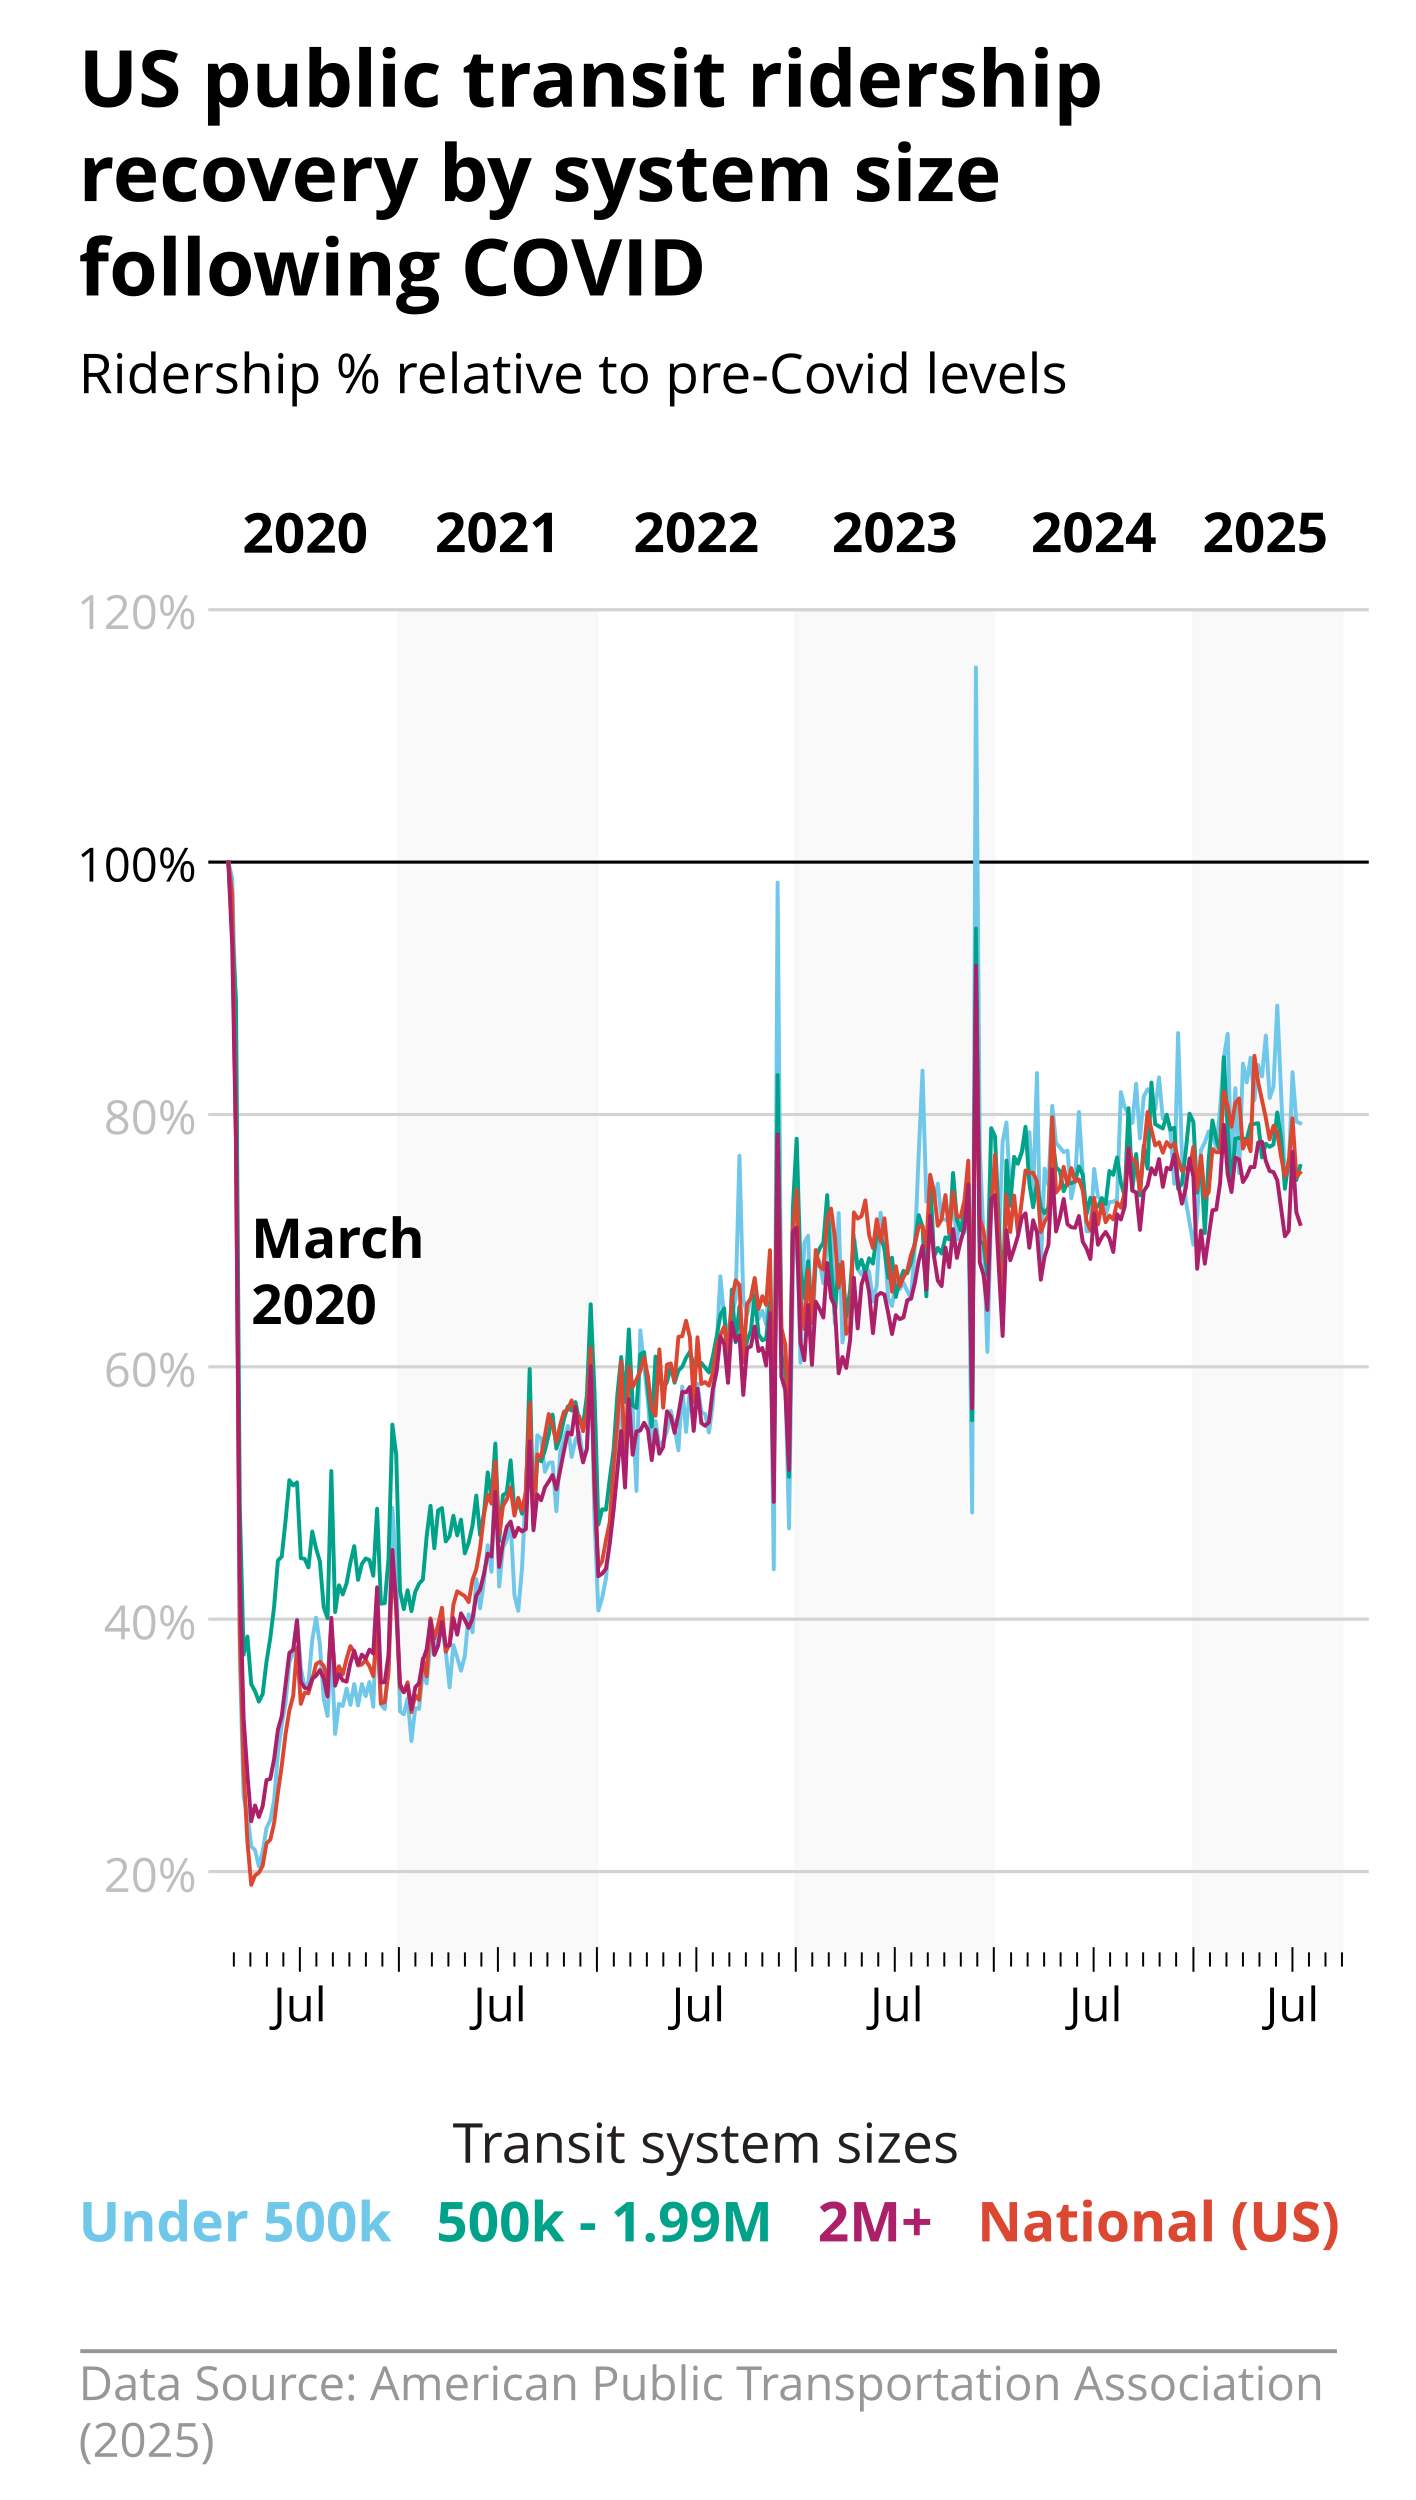
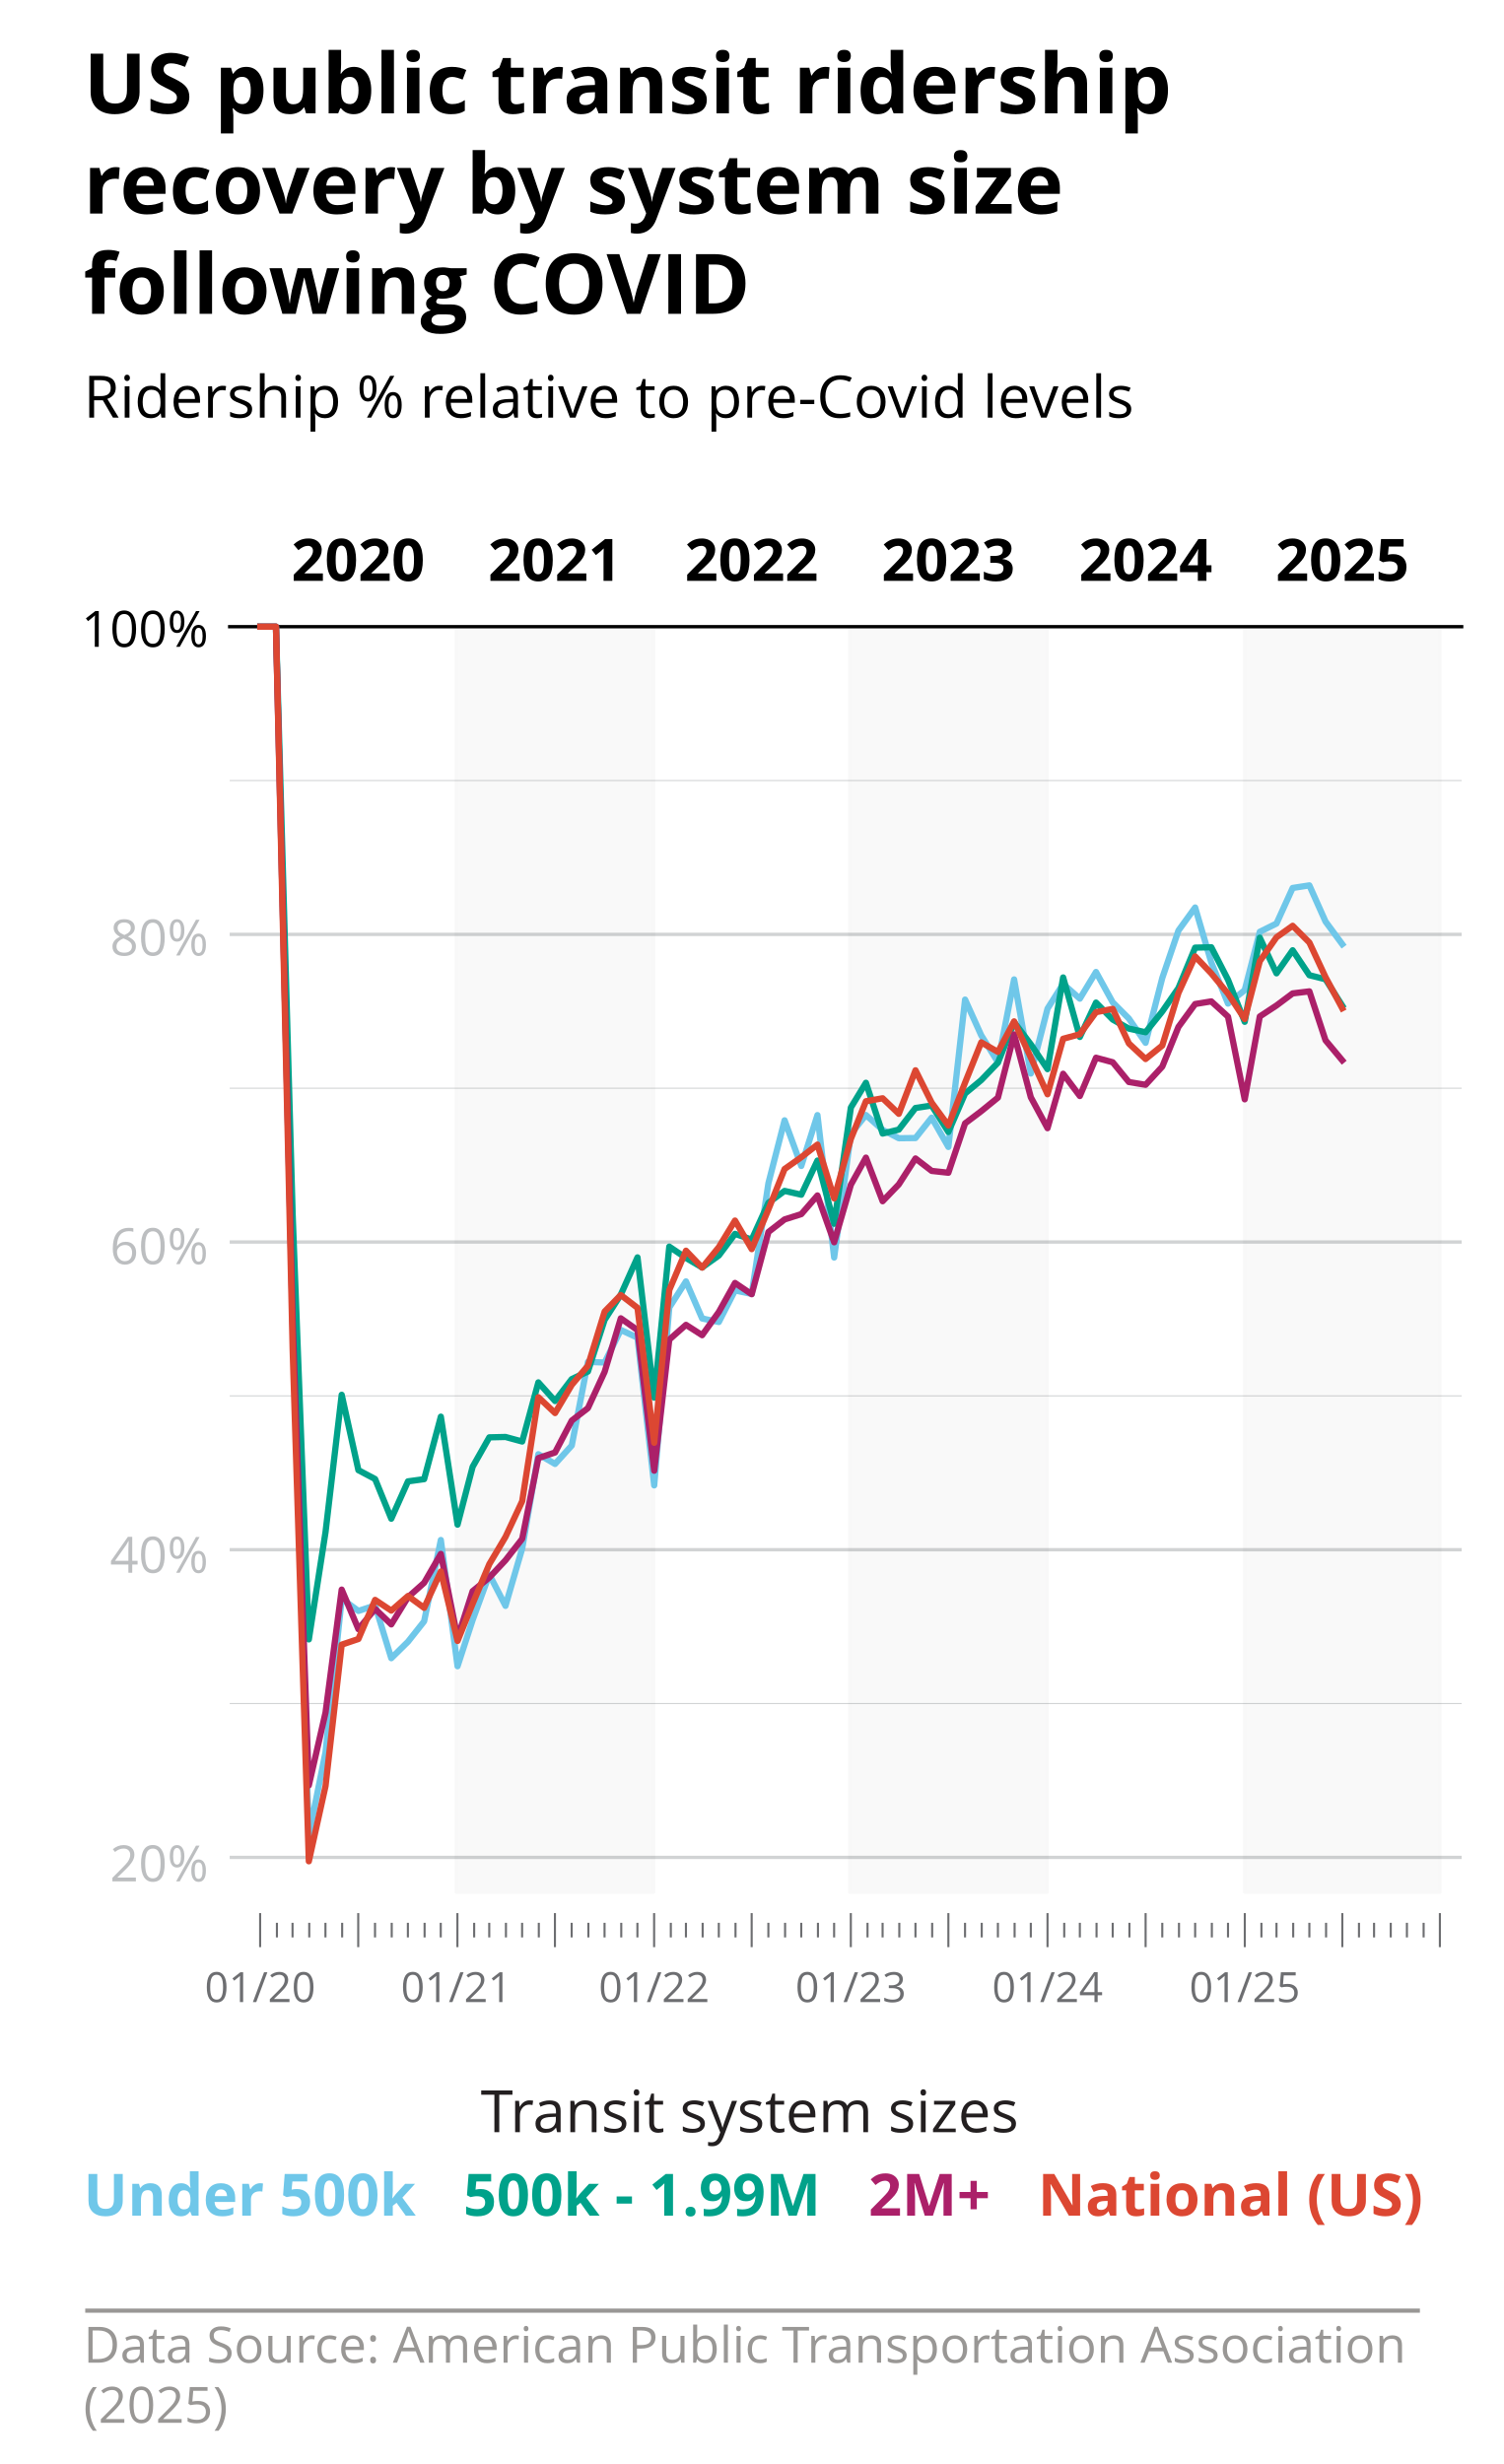
- <svg xmlns="http://www.w3.org/2000/svg" viewBox="0 0 360 635.77">
+ <svg xmlns="http://www.w3.org/2000/svg" viewBox="0 0 360 590">
  <defs>
    <style>
      .cls-1 {
        stroke: #999795;
      }

-       .cls-1, .cls-2, .cls-3, .cls-4, .cls-5, .cls-6, .cls-7 {
+       .cls-1, .cls-2, .cls-3, .cls-4, .cls-5, .cls-6, .cls-7, .cls-8, .cls-9 {
        fill: none;
      }

-       .cls-1, .cls-6 {
+       .cls-1, .cls-7 {
        stroke-miterlimit: 10;
-       }
- 
-       .cls-2 {
-         stroke: #ab2069;
-       }
- 
-       .cls-2, .cls-8, .cls-3, .cls-4, .cls-5, .cls-7, .cls-9 {
-         stroke-linejoin: round;
-       }
- 
-       .cls-2, .cls-3, .cls-5, .cls-7 {
-         stroke-linecap: square;
      }

      .cls-10 {
        fill: #00a28a;
      }

      .cls-10, .cls-11, .cls-12, .cls-13, .cls-14, .cls-15 {
        font-family: OpenSans-Bold, 'Open Sans';
        font-weight: 700;
      }

      .cls-10, .cls-11, .cls-13, .cls-14, .cls-16, .cls-17, .cls-15 {
        font-size: 14px;
      }

-       .cls-8 {
+       .cls-2 {
+         stroke: #00a28a;
+       }
+ 
+       .cls-2, .cls-18, .cls-3, .cls-4, .cls-6, .cls-8 {
+         stroke-linejoin: round;
+       }
+ 
+       .cls-2, .cls-3, .cls-4, .cls-8 {
+         stroke-width: 1.5px;
+       }
+ 
+       .cls-2, .cls-3, .cls-4, .cls-8, .cls-9 {
+         stroke-linecap: square;
+       }
+ 
+       .cls-18 {
        opacity: .03;
      }

-       .cls-8, .cls-4, .cls-9 {
+       .cls-18, .cls-6, .cls-9 {
        stroke-width: .8px;
      }

-       .cls-8, .cls-6, .cls-9 {
+       .cls-18, .cls-17 {
+         fill: #231f20;
+       }
+ 
+       .cls-18, .cls-9 {
        stroke: #000;
-       }
- 
-       .cls-8, .cls-17 {
-         fill: #231f20;
      }

      .cls-11 {
        fill: #ab2069;
      }

      .cls-12 {
        font-size: 20px;
      }

+       .cls-3 {
+         stroke: #ab2069;
+       }
+ 
      .cls-13 {
        fill: #6fc7e9;
      }

-       .cls-3 {
-         stroke: #6fc7e9;
-       }
- 
-       .cls-18 {
+       .cls-4 {
+         stroke: #dc4732;
+       }
+ 
+       .cls-19 {
+         fill: #6d6e71;
+         font-size: 10px;
+       }
+ 
+       .cls-19, .cls-20, .cls-21, .cls-16, .cls-17, .cls-22 {
+         font-family: OpenSans, 'Open Sans';
+       }
+ 
+       .cls-20 {
        fill: #999795;
      }

-       .cls-18, .cls-19, .cls-16, .cls-17, .cls-20 {
-         font-family: OpenSans, 'Open Sans';
-       }
- 
-       .cls-18, .cls-19, .cls-20 {
+       .cls-20, .cls-21, .cls-22 {
        font-size: 12px;
      }

-       .cls-4 {
+       .cls-5 {
+         stroke-width: .25px;
+       }
+ 
+       .cls-5, .cls-6 {
        stroke: #d1d3d4;
      }

-       .cls-19 {
+       .cls-21 {
        fill: #bcbec0;
      }

-       .cls-5 {
-         stroke: #00a28a;
-       }
- 
-       .cls-6 {
+       .cls-7 {
+         stroke: #6d6e71;
        stroke-width: .5px;
      }

      .cls-14 {
        fill: #dc4732;
      }

-       .cls-7 {
-         stroke: #dc4732;
+       .cls-8 {
+         stroke: #6fc7e9;
      }
    </style>
  </defs>
  <g id="Layer_1" data-name="Layer 1">
-     <g>
-       <text class="cls-18" transform="translate(20 610.38)">
-         <tspan x="0" y="0" xml:space="preserve">Data Source: American Public Transportation Association  </tspan>
-         <tspan x="0" y="14.4">(2025) </tspan>
-       </text>
-       <line class="cls-1" x1="20.41" y1="597.92" x2="340" y2="597.92" />
-     </g>
+     <g id="line2d_28" data-name="line2d 28">
+       <path id="m24202845b9" class="cls-7" d="M66.31,460.41v3.5" />
+     </g>
+     <g id="line2d_29" data-name="line2d 29">
+       <path id="m24202845b9-2" data-name="m24202845b9" class="cls-7" d="M70.05,460.41v3.5" />
+     </g>
+     <g id="line2d_30" data-name="line2d 30">
+       <path id="m24202845b9-3" data-name="m24202845b9" class="cls-7" d="M74.05,460.41v3.5" />
+     </g>
+     <g id="line2d_31" data-name="line2d 31">
+       <path id="m24202845b9-4" data-name="m24202845b9" class="cls-7" d="M77.93,460.41v3.5" />
+     </g>
+     <g id="line2d_32" data-name="line2d 32">
+       <path id="m24202845b9-5" data-name="m24202845b9" class="cls-7" d="M81.93,460.41v3.5" />
+     </g>
+     <g id="line2d_34" data-name="line2d 34">
+       <path id="m24202845b9-6" data-name="m24202845b9" class="cls-7" d="M89.8,460.41v3.5" />
+     </g>
+     <g id="line2d_35" data-name="line2d 35">
+       <path id="m24202845b9-7" data-name="m24202845b9" class="cls-7" d="M93.8,460.41v3.5" />
+     </g>
+     <g id="line2d_36" data-name="line2d 36">
+       <path id="m24202845b9-8" data-name="m24202845b9" class="cls-7" d="M97.67,460.41v3.5" />
+     </g>
+     <g id="line2d_37" data-name="line2d 37">
+       <path id="m24202845b9-9" data-name="m24202845b9" class="cls-7" d="M101.67,460.41v3.5" />
+     </g>
+     <g id="line2d_38" data-name="line2d 38">
+       <path id="m24202845b9-10" data-name="m24202845b9" class="cls-7" d="M105.54,460.41v3.5" />
+     </g>
+     <g id="line2d_40" data-name="line2d 40">
+       <path id="m24202845b9-11" data-name="m24202845b9" class="cls-7" d="M113.54,460.41v3.5" />
+     </g>
+     <g id="line2d_41" data-name="line2d 41">
+       <path id="m24202845b9-12" data-name="m24202845b9" class="cls-7" d="M117.15,460.41v3.5" />
+     </g>
+     <g id="line2d_42" data-name="line2d 42">
+       <path id="m24202845b9-13" data-name="m24202845b9" class="cls-7" d="M121.15,460.41v3.5" />
+     </g>
+     <g id="line2d_43" data-name="line2d 43">
+       <path id="m24202845b9-14" data-name="m24202845b9" class="cls-7" d="M125.02,460.41v3.5" />
+     </g>
+     <g id="line2d_44" data-name="line2d 44">
+       <path id="m24202845b9-15" data-name="m24202845b9" class="cls-7" d="M129.02,460.41v3.5" />
+     </g>
+     <g id="line2d_46" data-name="line2d 46">
+       <path id="m24202845b9-16" data-name="m24202845b9" class="cls-7" d="M136.89,460.41v3.5" />
+     </g>
+     <g id="line2d_47" data-name="line2d 47">
+       <path id="m24202845b9-17" data-name="m24202845b9" class="cls-7" d="M140.89,460.41v3.5" />
+     </g>
+     <g id="line2d_48" data-name="line2d 48">
+       <path id="m24202845b9-18" data-name="m24202845b9" class="cls-7" d="M144.76,460.41v3.5" />
+     </g>
+     <g id="line2d_49" data-name="line2d 49">
+       <path id="m24202845b9-19" data-name="m24202845b9" class="cls-7" d="M148.76,460.41v3.5" />
+     </g>
+     <g id="line2d_50" data-name="line2d 50">
+       <path id="m24202845b9-20" data-name="m24202845b9" class="cls-7" d="M152.63,460.41v3.5" />
+     </g>
+     <g id="line2d_52" data-name="line2d 52">
+       <path id="m24202845b9-21" data-name="m24202845b9" class="cls-7" d="M160.63,460.41v3.5" />
+     </g>
+     <g id="line2d_53" data-name="line2d 53">
+       <path id="m24202845b9-22" data-name="m24202845b9" class="cls-7" d="M164.25,460.41v3.5" />
+     </g>
+     <g id="line2d_54" data-name="line2d 54">
+       <path id="m24202845b9-23" data-name="m24202845b9" class="cls-7" d="M168.25,460.41v3.5" />
+     </g>
+     <g id="line2d_55" data-name="line2d 55">
+       <path id="m24202845b9-24" data-name="m24202845b9" class="cls-7" d="M172.12,460.41v3.5" />
+     </g>
+     <g id="line2d_56" data-name="line2d 56">
+       <path id="m24202845b9-25" data-name="m24202845b9" class="cls-7" d="M176.12,460.41v3.5" />
+     </g>
+     <g id="line2d_58" data-name="line2d 58">
+       <path id="m24202845b9-26" data-name="m24202845b9" class="cls-7" d="M183.99,460.41v3.5" />
+     </g>
+     <g id="line2d_59" data-name="line2d 59">
+       <path id="m24202845b9-27" data-name="m24202845b9" class="cls-7" d="M187.99,460.41v3.5" />
+     </g>
+     <g id="line2d_60" data-name="line2d 60">
+       <path id="m24202845b9-28" data-name="m24202845b9" class="cls-7" d="M191.86,460.41v3.5" />
+     </g>
+     <g id="line2d_61" data-name="line2d 61">
+       <path id="m24202845b9-29" data-name="m24202845b9" class="cls-7" d="M195.86,460.41v3.5" />
+     </g>
+     <g id="line2d_62" data-name="line2d 62">
+       <path id="m24202845b9-30" data-name="m24202845b9" class="cls-7" d="M199.73,460.41v3.5" />
+     </g>
+     <g id="line2d_64" data-name="line2d 64">
+       <path id="m24202845b9-31" data-name="m24202845b9" class="cls-7" d="M207.73,460.41v3.5" />
+     </g>
+     <g id="line2d_65" data-name="line2d 65">
+       <path id="m24202845b9-32" data-name="m24202845b9" class="cls-7" d="M211.34,460.41v3.5" />
+     </g>
+     <g id="line2d_66" data-name="line2d 66">
+       <path id="m24202845b9-33" data-name="m24202845b9" class="cls-7" d="M215.34,460.41v3.5" />
+     </g>
+     <g id="line2d_67" data-name="line2d 67">
+       <path id="m24202845b9-34" data-name="m24202845b9" class="cls-7" d="M219.21,460.41v3.5" />
+     </g>
+     <g id="line2d_68" data-name="line2d 68">
+       <path id="m24202845b9-35" data-name="m24202845b9" class="cls-7" d="M223.21,460.41v3.5" />
+     </g>
+     <g id="line2d_70" data-name="line2d 70">
+       <path id="m24202845b9-36" data-name="m24202845b9" class="cls-7" d="M231.08,460.41v3.5" />
+     </g>
+     <g id="line2d_71" data-name="line2d 71">
+       <path id="m24202845b9-37" data-name="m24202845b9" class="cls-7" d="M235.08,460.41v3.5" />
+     </g>
+     <g id="line2d_72" data-name="line2d 72">
+       <path id="m24202845b9-38" data-name="m24202845b9" class="cls-7" d="M238.95,460.41v3.5" />
+     </g>
+     <g id="line2d_73" data-name="line2d 73">
+       <path id="m24202845b9-39" data-name="m24202845b9" class="cls-7" d="M242.95,460.41v3.5" />
+     </g>
+     <g id="line2d_74" data-name="line2d 74">
+       <path id="m24202845b9-40" data-name="m24202845b9" class="cls-7" d="M246.83,460.41v3.5" />
+     </g>
+     <g id="line2d_76" data-name="line2d 76">
+       <path id="m24202845b9-41" data-name="m24202845b9" class="cls-7" d="M254.83,460.41v3.5" />
+     </g>
+     <g id="line2d_77" data-name="line2d 77">
+       <path id="m24202845b9-42" data-name="m24202845b9" class="cls-7" d="M258.57,460.41v3.5" />
+     </g>
+     <g id="line2d_78" data-name="line2d 78">
+       <path id="m24202845b9-43" data-name="m24202845b9" class="cls-7" d="M262.57,460.41v3.5" />
+     </g>
+     <g id="line2d_79" data-name="line2d 79">
+       <path id="m24202845b9-44" data-name="m24202845b9" class="cls-7" d="M266.44,460.41v3.5" />
+     </g>
+     <g id="line2d_80" data-name="line2d 80">
+       <path id="m24202845b9-45" data-name="m24202845b9" class="cls-7" d="M270.44,460.41v3.5" />
+     </g>
+     <g id="line2d_82" data-name="line2d 82">
+       <path id="m24202845b9-46" data-name="m24202845b9" class="cls-7" d="M278.31,460.41v3.5" />
+     </g>
+     <g id="line2d_83" data-name="line2d 83">
+       <path id="m24202845b9-47" data-name="m24202845b9" class="cls-7" d="M282.31,460.41v3.5" />
+     </g>
+     <g id="line2d_84" data-name="line2d 84">
+       <path id="m24202845b9-48" data-name="m24202845b9" class="cls-7" d="M286.18,460.41v3.5" />
+     </g>
+     <g id="line2d_85" data-name="line2d 85">
+       <path id="m24202845b9-49" data-name="m24202845b9" class="cls-7" d="M290.18,460.41v3.5" />
+     </g>
+     <g id="line2d_86" data-name="line2d 86">
+       <path id="m24202845b9-50" data-name="m24202845b9" class="cls-7" d="M294.05,460.41v3.5" />
+     </g>
+     <g id="line2d_88" data-name="line2d 88">
+       <path id="m24202845b9-51" data-name="m24202845b9" class="cls-7" d="M302.05,460.41v3.5" />
+     </g>
+     <g id="line2d_89" data-name="line2d 89">
+       <path id="m24202845b9-52" data-name="m24202845b9" class="cls-7" d="M305.66,460.41v3.5" />
+     </g>
+     <g id="line2d_90" data-name="line2d 90">
+       <path id="m24202845b9-53" data-name="m24202845b9" class="cls-7" d="M309.66,460.41v3.5" />
+     </g>
+     <g id="line2d_91" data-name="line2d 91">
+       <path id="m24202845b9-54" data-name="m24202845b9" class="cls-7" d="M313.53,460.41v3.5" />
+     </g>
+     <g id="line2d_92" data-name="line2d 92">
+       <path id="m24202845b9-55" data-name="m24202845b9" class="cls-7" d="M317.53,460.41v3.5" />
+     </g>
+     <g id="line2d_27" data-name="line2d 27">
+       <path id="m24202845b9-56" data-name="m24202845b9" class="cls-7" d="M62.29,458.09v8.15" />
+     </g>
+     <g id="line2d_33" data-name="line2d 33">
+       <path id="m24202845b9-57" data-name="m24202845b9" class="cls-7" d="M85.78,458.09v8.15" />
+     </g>
+     <g id="line2d_39" data-name="line2d 39">
+       <path id="m24202845b9-58" data-name="m24202845b9" class="cls-7" d="M109.53,458.09v8.15" />
+     </g>
+     <g id="line2d_45" data-name="line2d 45">
+       <path id="m24202845b9-59" data-name="m24202845b9" class="cls-7" d="M132.88,458.09v8.15" />
+     </g>
+     <g id="line2d_51" data-name="line2d 51">
+       <path id="m24202845b9-60" data-name="m24202845b9" class="cls-7" d="M156.63,458.09v8.15" />
+     </g>
+     <g id="line2d_57" data-name="line2d 57">
+       <path id="m24202845b9-61" data-name="m24202845b9" class="cls-7" d="M179.99,458.09v8.15" />
+     </g>
+     <g id="line2d_63" data-name="line2d 63">
+       <path id="m24202845b9-62" data-name="m24202845b9" class="cls-7" d="M203.73,458.09v8.15" />
+     </g>
+     <g id="line2d_69" data-name="line2d 69">
+       <path id="m24202845b9-63" data-name="m24202845b9" class="cls-7" d="M227.09,458.09v8.15" />
+     </g>
+     <g id="line2d_75" data-name="line2d 75">
+       <path id="m24202845b9-64" data-name="m24202845b9" class="cls-7" d="M250.83,458.09v8.15" />
+     </g>
+     <g id="line2d_81" data-name="line2d 81">
+       <path id="m24202845b9-65" data-name="m24202845b9" class="cls-7" d="M274.32,458.09v8.15" />
+     </g>
+     <g id="line2d_87" data-name="line2d 87">
+       <path id="m24202845b9-66" data-name="m24202845b9" class="cls-7" d="M298.07,458.09v8.15" />
+     </g>
+     <g id="line2d_93" data-name="line2d 93">
+       <path id="m24202845b9-67" data-name="m24202845b9" class="cls-7" d="M321.42,458.09v8.15" />
+     </g>
+     <g id="line2d_88-2" data-name="line2d 88">
+       <path id="m24202845b9-68" data-name="m24202845b9" class="cls-7" d="M325.41,460.41v3.5" />
+     </g>
+     <g id="line2d_89-2" data-name="line2d 89">
+       <path id="m24202845b9-69" data-name="m24202845b9" class="cls-7" d="M329.02,460.41v3.5" />
+     </g>
+     <g id="line2d_90-2" data-name="line2d 90">
+       <path id="m24202845b9-70" data-name="m24202845b9" class="cls-7" d="M333.02,460.41v3.5" />
+     </g>
+     <g id="line2d_91-2" data-name="line2d 91">
+       <path id="m24202845b9-71" data-name="m24202845b9" class="cls-7" d="M336.89,460.41v3.5" />
+     </g>
+     <g id="line2d_92-2" data-name="line2d 92">
+       <path id="m24202845b9-72" data-name="m24202845b9" class="cls-7" d="M340.89,460.41v3.5" />
+     </g>
+     <g id="line2d_93-2" data-name="line2d 93">
+       <path id="m24202845b9-73" data-name="m24202845b9" class="cls-7" d="M344.78,458.09v8.15" />
+     </g>
+     <path class="cls-6" d="M55,444.75h295" />
+     <path class="cls-6" d="M55,371.08h295" />
+     <path class="cls-6" d="M55,297.4h295" />
+     <path class="cls-6" d="M55,223.73h295" />
+     <path class="cls-5" d="M55,186.9h295" />
+     <path class="cls-5" d="M55,260.57h295" />
+     <path class="cls-5" d="M55,334.24h295" />
+     <path class="cls-5" d="M55,407.91h295" />
+     <path class="cls-9" d="M55,150.06h295" />
+     <rect class="cls-18" x="109.27" y="150.01" width="47.23" height="303.07" />
+     <rect class="cls-18" x="203.47" y="150.01" width="47.23" height="303.07" />
+     <rect class="cls-18" x="298.07" y="150.01" width="46.71" height="303.07" />
+     <g id="line2d_108" data-name="line2d 108">
+       <path class="cls-8" d="M62.34,150.06h3.74l4,167,3.87,122.44,4-19.95,3.87-36.75,4,2.93,4-1.31,3.87,12.63,4-3.94,3.87-4.89,4-19.47,4,30.22,3.61-11.05,4-10.91,3.87,7.51,4-13.74,3.87-22.57,4,2.33,4-4.42,3.87-20.01,4,.14,3.87-7.8,4,1.85,4,35.37,3.61-42.58,4-6.26,3.87,8.88,4,.84,3.87-7.56,4,.84,4-26.52,3.87-15.05,4,10.93,3.87-12.18,4,34.1,4-29.6,3.61-4.52,4,3.56,3.87,2,4-.05,3.87-4.88,4,7.01,4-35.28,3.87,8.56,4,6.44,3.87-19.83,4,22.53,4-15.53,3.74-5.92,4,3.53,3.87-6.39,4,7.27,3.87,3.88,4,5.81,4-15.53,3.87-11.35,4-5.52,3.87,13.18,4,9.83,4-3.22,3.61-13.97,4-1.98,3.87-8.52,4-.62,3.87,8.66,4,5.42" />
+     </g>
+     <g id="line2d_110" data-name="line2d 110">
+       <path class="cls-2" d="M62.34,150.06h3.74l4,140.92,3.87,101.57,4-25.71,3.87-32.86,4,18.05,4,2.12,3.87,9.5,4-8.94,3.87-.53,4-14.96,4,25.85,3.61-13.84,4-7.06,3.87-.09,4,1.09,3.87-14.16,4,4.46,4-5.26,3.87-1.8,4-12.37,3.87-6.04,4-8.92,4,33.58,3.61-36.16,4,2.72,3.87,2.27,4-2.86,3.87-5.18,4,1.37,4-8.81,3.87-2.85,4,.91,3.87-8.18,4,15.14,4-27.82,3.61-5.94,4,12.16,3.87-.95,4-5.18,3.87-.58,4,6.33,4-9.21,3.87-3.21,4-4.18,3.87-9.7,4,5.32,4,5.93,3.74-21.95,4,14.25,3.87-8.23,4,4.06,3.87,2.17,4,.87,4-4.98,3.87-5.6,4-9.68,3.87-.09,4,7.77,4,10.08,3.61-20.14,4,8.53,3.87-5.52,4,5.97,3.87.97,4,6.32" />
+     </g>
+     <g id="line2d_111" data-name="line2d 111">
+       <path class="cls-3" d="M62.34,150.06h3.74l4,166.22,3.87,111.22,4-17.44,3.87-29.43,4,9.47,4-4.86,3.87,3.72,4-6.51,3.87-3.45,4-6.92,4,20.16,3.61-11.24,4-3.27,3.87-4.13,4-5.13,3.87-19.33,4-1.35,4-7.64,3.87-2.98,4-8.68,3.87-12.82,4,2.82,4,33.67,3.61-31.39,4-3.54,3.87,2.48,4-5.57,3.87-6.94,4,2.7,4-14.9,3.87-3.01,4-1.27,3.87-4.47,4,11.21,4-13.77,3.61-6.5,4,10.44,3.87-4.03,4-6.21,3.87,2.98,4,.44,4-11.82,3.87-2.92,4-3.25,3.87-15.14,4,15.06,4,7.4,3.74-13.03,4,5.33,3.87-9.17,4,1.08,3.87,4.74,4,.66,4-4.35,3.87-9.51,4-5.48,3.87-.63,4,3.65,4,19.8,3.61-19.84,4-2.63,3.87-2.89,4-.49,3.87,11.72,4,4.79" />
+     </g>
+     <path class="cls-4" d="M62.34,150.06h3.74l4,173.2,3.87,122.42,4-18.01,3.87-33.86,4-1.35,4-9.37,3.87,2.57,4-3.5,3.87,2.84,4-8.71,4,16.63,3.61-8.9,4-9.5,3.87-6.51,4-8.56,3.87-24.89,4,3.79,4-6.75,3.87-4.58,4-12.97,3.87-3.96,4,3.07,4,32.31,3.61-36.56,4-9.43,3.87,4.05,4-4.91,3.87-6.36,4,6.84,4-9.51,3.87-9.67,4-2.83,3.87-3.02,4,12.88,4-14.24,3.61-9.02,4-.71,3.87,3.72,4-10.42,3.87,7.75,4,5.47,4-10.27,3.87-9.64,4,2.29,3.87-7.31,4,8.65,4,8.8,3.74-13.29,4-1.08,3.87-5.28,4-.8,3.87,8.28,4,3.73,4-3.23,3.87-12.58,4-8.76,3.87,4.07,4,4.86,4,6.07,3.61-13.86,4-5.72,3.87-2.75,4,4,3.87,8.3,4,7.45" />
  </g>
  <g id="Layer_3" data-name="Layer 3">
-     <path id="m4a878c66e0" class="cls-8" d="M252.73,498.3V155.21h-50.36v343.09" />
-     <path id="m4a878c66e0-2" data-name="m4a878c66e0" class="cls-8" d="M341.27,498.3V155.21h-37.77v343.09" />
-     <path id="m4a878c66e0-3" data-name="m4a878c66e0" class="cls-8" d="M151.8,498.3V155.21h-50.36v343.09" />
-     <text class="cls-15" transform="translate(61.63 140.54)">
+     <text class="cls-15" transform="translate(69.77 139.08)">
      <tspan x="0" y="0">2020</tspan>
    </text>
-     <text class="cls-19" transform="translate(19.54 159.95)">
-       <tspan x="0" y="0">120%</tspan>
-     </text>
-     <text class="cls-20" transform="translate(19.54 224.19)">
+     <text class="cls-15" transform="translate(116.87 139.08)">
+       <tspan x="0" y="0">2021</tspan>
+     </text>
+     <text class="cls-15" transform="translate(163.98 139.08)">
+       <tspan x="0" y="0">2022</tspan>
+     </text>
+     <text class="cls-15" transform="translate(211.08 139.08)">
+       <tspan x="0" y="0">2023</tspan>
+     </text>
+     <text class="cls-15" transform="translate(258.35 139.08)">
+       <tspan x="0" y="0">2024</tspan>
+     </text>
+     <text class="cls-15" transform="translate(305.45 139.08)">
+       <tspan x="0" y="0">2025</tspan>
+     </text>
+     <text class="cls-22" transform="translate(19.46 154.88)">
      <tspan x="0" y="0">100%</tspan>
    </text>
-     <text class="cls-16" transform="translate(20 100)">
-       <tspan x="0" y="0">Ridership % relative to pre-Covid levels</tspan>
-     </text>
-     <text class="cls-19" transform="translate(26.4 288.42)">
+     <text class="cls-21" transform="translate(26.32 228.79)">
      <tspan x="0" y="0">80%</tspan>
    </text>
-     <text class="cls-19" transform="translate(26.4 352.65)">
+     <text class="cls-21" transform="translate(26.32 302.69)">
      <tspan x="0" y="0">60%</tspan>
    </text>
-     <text class="cls-15" transform="translate(63.86 319.91)">
-       <tspan x="0" y="0">March</tspan>
-       <tspan x="0" y="16.8">2020</tspan>
-     </text>
-     <text class="cls-13" transform="translate(20 570)">
-       <tspan x="0" y="0">Under 500k</tspan>
-     </text>
-     <text class="cls-17" transform="translate(115.1 550)">
-       <tspan x="0" y="0">Transit system sizes</tspan>
-     </text>
-     <text class="cls-10" transform="translate(110.94 570)">
-       <tspan x="0" y="0">500k - 1.99M</tspan>
-     </text>
-     <text class="cls-14" transform="translate(248.51 570)">
-       <tspan x="0" y="0">National (US)</tspan>
-     </text>
-     <text class="cls-11" transform="translate(207.96 570)">
-       <tspan x="0" y="0">2M+</tspan>
-     </text>
-     <text class="cls-20" transform="translate(170.8 514.02)">
-       <tspan x="0" y="0">Jul</tspan>
-     </text>
-     <text class="cls-20" transform="translate(120.34 514.02)">
-       <tspan x="0" y="0">Jul</tspan>
-     </text>
-     <text class="cls-20" transform="translate(69.46 514.02)">
-       <tspan x="0" y="0">Jul</tspan>
-     </text>
-     <text class="cls-20" transform="translate(221.27 514.02)">
-       <tspan x="0" y="0">Jul</tspan>
-     </text>
-     <text class="cls-20" transform="translate(271.83 514.02)">
-       <tspan x="0" y="0">Jul</tspan>
-     </text>
-     <text class="cls-20" transform="translate(321.88 514.02)">
-       <tspan x="0" y="0">Jul</tspan>
-     </text>
-     <text class="cls-15" transform="translate(110.61 140.39)">
-       <tspan x="0" y="0">2021</tspan>
-     </text>
-     <text class="cls-15" transform="translate(161.08 140.39)">
-       <tspan x="0" y="0">2022</tspan>
-     </text>
-     <text class="cls-15" transform="translate(211.54 140.39)">
-       <tspan x="0" y="0">2023</tspan>
-     </text>
-     <g>
-       <path id="m4dd37deff0" class="cls-9" d="M52.97,219.24h295.12" />
-       <path id="m4dd37deff0-2" data-name="m4dd37deff0" class="cls-4" d="M348.09,475.95H52.97" />
-       <path id="m4dd37deff0-3" data-name="m4dd37deff0" class="cls-4" d="M348.09,411.77H52.97" />
-       <path id="m4dd37deff0-4" data-name="m4dd37deff0" class="cls-4" d="M348.09,347.59H52.97" />
-       <path id="m4dd37deff0-5" data-name="m4dd37deff0" class="cls-4" d="M348.09,283.42H52.97" />
-       <path id="m4dd37deff0-6" data-name="m4dd37deff0" class="cls-4" d="M348.09,155.06H52.97" />
-     </g>
-     <g id="figure_1" data-name="figure 1">
-       <g id="axes_1" data-name="axes 1">
-         <g id="line2d_105" data-name="line2d 105">
-           <path class="cls-3" d="M58.07,219.24l.97,3.93.97,37.35.97,161.02.97,35.36.97,4.55.97,8.11.97.94.97,4.11.97-3.79.97-5.99.97-1.94.97-5.16.97-11.92.97-7.11.97-5.61.97-10.26.97-2.71.97-8.26.97,12.31.97,4.97.97-1.31.97-10.85.97-5.58.97,6.74.97,13.81.97,4.43.97-17.36.97,21.92.97-7.63.97.53.97-4.43.97,4.14.97-5.29.97,5.45.97-5.44.97,3.09.97-3.61.97,6.29.97-27.19.97,26.62.97,1.16.97-11.85.97-39.33.97,14.59.97,37.16.97.77.97-4.03.97,10.81.97-8.36.97.2.97-9.64.97,3.18.97-10.12.97,2.78.97-7.84.97,1,.97,5.99.97,9.17.97-10.75.97,3.13.97,3.37.97-3.72.97-10.59.97,4.55.97-13.51.97,7.42.97-6.8.97-9.23.97,6.74.97-27.35.97,31.1.97-9.91.97-2.03.97-4.68.97,18.76.97,4.02.97-10.82,1.94-40.89.97,27.32.97-20.22.97.75.97,8.52.97-2.28.97-.12.97,12.41.97-15.04.97-3.17.97-3.46.97,7.88.97-4.31.97-1.88.97,6.54.97-1.95.97-25.23.97,42.96.97,22.91.97-3.15.97-4.99.97-10.71.97-7.08.97-15.61.97-14.12.97,17.62.97-19.95.97,6.77.97,20.81.97-40.83,1.94,18.03.97,12.52.97-7.51.97,6.23.97-.86.97-2.77.97-5.13.97,4.2.97,5.83.97-16.24.97,11.54.97-11.13.97,7.94.97-9.07.97,7.25.97.44.97,4.71.97-7.13.97-14.48.97-18.11.97,10.92.97,3.02,1.94-8.18.97-36.41.97,36.32.97,4.08.97-4.21.97-4.78.97,10.06.97-2.02.97,3.37.97-12.68.97,75.03.97-174.64.97,116.37.97,9,.97,38.87.97-64.86.97-17.48.97,40.22.97-30.56.97-1.73.97,27.55.97-21.06.97-.06.97,5.61.97-9.83.97-6.33.97,26.44.97-28.09.97,32.9.97-6.13.97-2,.97-19.18.97,8.66.97,1.37.97-2.09.97,1.43.97,7.51.97-4.02.97-18.56.97,7.37.97,14.41.97,1.92.97-6.14.97,1.85.97-1.61.97,2.13.97,1.93.97-13.5.97-23.48.97-20.99.97,33.3.97-4.5.97,4.56.97-4.65.97,9.02.97.15.97.3.97-5.42.97,10.15.97-5.76.97,4.01.97-10.07.97,81.25.97-214.9.97,122.42.97,22.84.97,28.81.97-36.55.97-3.39.97,12.8.97-26.36.97-4.85.97,17.7.97-6.91.97-.79,2.91-7.53.97,15.69.97-30.72.97,49.56.97-25.27.97,4.11.97-20.05.97,9.37,1.94,2.38.97-.4.97,12.17.97-4.79.97-17.2.97,15.71.97,14.65h.97s.97-15.85.97-15.85l.97,7.12.97.72.97,3.74.97-3.17.97-.07.97-.61.97-27.26.97,3.84.97,1.9.97,2.08.97-9.95.97,13.9.97-10.68.97-1.84.97,1.08.97,4.06.97-8.15.97,10.52.97-1.04.97,4.57.97,13.04.97-38.36.97,31.11.97,11.47,1.94,11.21.97-7.18.97-16.86.97-1.9.97-2.82.97.94.97,3.08.97-9.68.97-13.19.97-5.97.97,34.27.97-20.46.97,21.56.97-27.8.97,4.77.97-6.27.97,10.76.97-8.94.97,2.93.97-10.39.97,15.87.97-2.87.97-20.62,1.94,44.13.97-2.2.97-24.98.97,12.54.97.42h0" />
-         </g>
-       </g>
-     </g>
-     <g id="line2d_107" data-name="line2d 107">
-       <path class="cls-5" d="M58.07,219.24l.97,16.64.97,18.47.97,128.41.97,38.06.97-4.64.97,12.13.97,1.77.97,2.66.97-1.95.97-8.18.97-6.07.97-7.94.97-11.75.97-1,.97-9.13.97-10.3.97,1.33.97-.78.97,19.28.97.17.97,2.19.97-9.14.97,4.34.97,3.26.97,11.61.97,2.84.97-37.42.97,35.86.97-6.81.97,2.33.97-2.83.97-5.27.97-4.18.97,8.57.97-4.02.97-1.41.97.41.97,3.97.97-17.04.97,24.16.97-.15.97-11.45.97-33.94.97,7.59.97,34.73.97,4.59.97-4.79.97,5.31.97-4.92.97-2.07.97-1.05.97-11.06.97-7.69.97,10.78.97-9.6.97-.59.97,8.47.97-1.37.97-5.15.97,4.97.97-3.98.97,8.57.97-2.76.97-4.22.97-7.72.97,10.01.97-5.48.97-10.43.97,6.67.97-14,.97,24.79.97-11.67.97-.68.97-8.18.97,12.82.97-2.27.97,3.04.97-3.25.97-33.55.97,39.09.97-16.46.97.83.97-2.8.97-4.03.97-5.04.97,8.63.97-2.89.97-4.66.97-3.17.97,1.07.97-2.16.97,4.83.97,1.06.97-7.56.97-23.21.97,22.51.97,33.51.97-3.87.97.09.97-7.85.97-7.32.97-14.19.97-9.46.97,11.41.97-18.43.97,19.32.97.66.97-13.65.97-.54,1.94,18.94.97-17.83.97,5.59.97,2.54.97-1.67.97-4.02.97,4.21.97-3.12.97-.94.97-2.27.97-1.55.97,3.28.97.14.97-.57,1.94,2.41.97-4.03.97-4.91.97-5.72.97-1.63.97,17.84.97-22.59.97,13.36.97-9.14.97,14.1.97-5.29.97-2.7.97-9.07.97,10.09.97,1.51.97-.38.97-9.44.97,46.63.97-104.27.97,71.19.97,3.42.97,27.56.97-68.38.97-17.59.97,33.13.97,7.38.97-9.35.97,14.12.97-14.65.97-2.69.97-1.49.97-12.09.97,17.96.97,12.17.97-12.42.97.79.97,12.37.97-6.72.97-12.99.97,7.43.97-2.13.97,3.18.97-3.59.97,1.34.97-7.58.97.47.97,3.43.97,7.28.97-5.06.97,9.96.97-4.19.97-2.45.97.58.97-2.78.97-5.1.97-6.86.97,3.03.97,17.61.97-29.93.97,19.87.97-2.27.97,1.45.97-4.12.97.48.97-16.85.97,11.84.97,2.75.97-4.27.97-7.41.97,59.96.97-125.04.97,79.55.97.55.97,8,.97-37.32.97,2.11,1.94,43.92.97-37.79.97,11.48.97-12.43.97,1.75.97-2.85.97-6.55.97,14.41.97,6.06.97-6.31.97,6.36.97,1.49.97-1.47.97-18,.97,7.7.97,1.02.97,5.12.97-2.25.97.23.97-.52.97-3.77.97,2.16.97,10.01.97-4.17.97,2.14.97.08.97-2.18.97,1.53.97-8.38.97.96.97-4.43.97,6.42.97,3.51.97-22.44.97,20.8.97-9.15.97,10.52.97-12.67.97,5.87.97-21.89.97,10.6,1.94,1.07.97-3.46.97,3.76.97-.48.97,15.51.97-1.37.97-8.13.97-9.61.97,2.11.97,18,.97-8.42.97,18.71.97-18.63.97-10.03.97,4.74.97,3.42.97-24.23.97,18.49.97,14.68.97-12.47.97-.18,1.94.32.97-3.77,1.94-.29.97,8.7.97-3.5.97.8.97-.59.97-8.15.97,6.5.97,12.89.97-7.43.97-.27.97,5.5.97-3.56h0" />
-     </g>
-     <g id="line2d_106" data-name="line2d 106">
-       <path class="cls-7" d="M58.07,219.24l.97,8.05.97,62.32.97,125.64.97,34.79.97,18.3.97,10.98.97-2.39.97-.69.97-1.77.97-5.69.97-.93.97-4.2.97-7.77.97-6.82.97-8.07.97-6.04.97-3.64.97-12.37.97,14.37.97-2.87.97.15.97-3.47.97-3.93.97-.58.97,1.02.97,4.26.97-14.25.97,12.65.97-2.56.97,2.14.97-4.03.97-3.21.97,1.48.97,3.43.97-.26.97-1.11.97,1.58.97,2.5.97-12.25.97,19.16.97-.29.97-7.67.97-27.33.97,11.28.97,19.97.97,1.23.97-2.51.97,7.56.97-4.32.97,1.22.97-10.5.97,4.52.97-14.75.97,5.1.97-3.36.97-4.45.97,11.19.97-1.95.97-10.04.97-3.38,1.94,1.23.97,1.5.97-5.58.97-2.74.97-5.37.97-8.38.97-5.18.97,2.24.97-10.65.97,18.53.97-7.29.97-1.69.97-3,.97,7.12.97-4.49.97,3.25.97-4.84.97-22.51.97,31.19.97-18.14.97.61,1.94-10.88.97,2.94.97,4.15.97-4.32.97-3.35.97-.54.97-2.34.97,3.4.97.66.97,3.73.97-4.55.97-16.62.97,36.23.97,19.59.97-1.56.97-5.32.97-4.62.97-14.39.97-11.03.97-15.43.97,28.54.97-27.16.97,5.16.97-1.94.97-2.19.97-3.47.97,4.88.97,8.24.97,1.74.97-16.88.97,14.84.97-10.95.97-.33.97,4.55.97-11.29.97-.19.97-3.91.97,4.2.97,16.4.97-16.4.97,11.88.97-.49.97.91.97-3.18.97-6.64.97-3.06.97-2.13.97,6.14.97-12.94.97-4.96.97,1.16.97,19.53.97-14.69.97-1.45.97-5.15.97,7.85.97-3.23.97,2.21.97-13.9.97,51.45.97-79.63.97,48.01.97,4.08.97,19.66.97-48.83.97-10.11.97,27.67.97,7.71.97-14.9.97,13.39.97-18.54.97,4.14.97.79.97-12.84.97-2.64.97,7.17.97,12.91.97-6.47.97,18.25.97-1.88.97-29,.97,1.56.97-.61.97-4.01.97,8.88.97,3.23.97-7.28.97,5.69.97-5.96.97,9.95.97,8.72.97-6.47.97,5.13.97-2.34.97-1.65.97-4.11.97-2.7.97-4.43.97-.14.97,5.34.97-18.38.97,4.28.97,8.69.97-1.62.97-6.17.97,9.59.97-10.37.97,6.23.97.1.97-4.28.97-10.03.97,56.04.97-96.67.97,55.14.97,3.44.97,8.02,1.94-27.4.97,21.66.97,18.93.97-30.46.97,9.44.97-9.26.97,9.36,1.94-15.75.97.59h.97s.97,2.19.97,2.19l.97,12.89.97-2.55.97-1.78.97-24.88.97,19.17.97-1.29.97-5.25.97,4.64.97-4.32.97,3.36.97-.5.97,2.76.97,7.89.97,2.22.97-8.2.97,6.76.97-5.21.97,4.67.97-1.69.97.98.97-4.31.97,1.33.97-3.98.97-11.25.97,3.07.97.35.97,7.46,1.94-19.99.97,4.49.97,4.02.97-.82.97,2.66.97-2.71.97,1.28.97-.95.97,4.09.97,2.92.97-.77.97.41.97-5.77.97,10.84.97-8.58.97,10.59.97-1.27.97-11.02.97.82.97-.07.97-15.35.97,3.73.97,5.2.97-6.02.97-1.17.97,12.74.97-2.32.97,3.01.97-24.26.97,6.73,1.94,9.1.97,5.4.97-3.43.97,1.73.97,6.13.97,4.96.97-3.49.97-11.23.97,14.9.97-1.08h0" />
-     </g>
-     <g id="line2d_108" data-name="line2d 108">
-       <path class="cls-2" d="M58.07,219.24l.97,21.15.97,50.12.97,110.67.97,35.72.97,14.33.97,11.93.97-4.02.97,2.93.97-2.76.97-6.62.97-.31.97-5.05.97-7.47.97-3.45,1.94-16.07.97-.78.97-7.49.97,15.6.97,1.55.97.32.97-2.63.97-.77.97-1.42.97,2.08.97,4.64.97-20,.97,17.24.97-2.97.97,1.63.97.32.97-4.78.97-3.05.97,3.43.97-2.48.97,1.02.97-2.29.97.97.97-16.8.97,24.24.97-.14.97-6.99.97-26.62.97,13.69.97,20.43.97,2.02.97-1.6.97,5.99.97-5.61.97-1.06.97-5.75.97-2.88.97-7.39.97,8.84.97-2.35.97-6.03.97,6.06.97-.1.97-6.9.97,4.17.97-5.4.97,1.67.97,2.02.97-2.37.97-5.88.97-1.46.97-3.95.97-5.22.97.74.97-16.42.97,19.05.97-6.23.97-4,.97-1.22.97,3.77.97-2.25.97.89.97-.58.97-22.31.97,22.6.97-9.09.97,1.46.97-3.28.97-1.46.97-1.66.97,3.63,1.94-9.78.97-4.68.97.53.97-7,.97,9.34.97,4.72.97-3.49.97-20.96.97,28.78.97,24.64.97-.66.97-1.27.97-6.37.97-8.49,1.94-20.12.97,14.33.97-22.47.97,14.15.97-5.94.97-.22.97-1.97.97,1.77.97,7.74.97-7.7.97,6.06.97-1.69.97-9.1.97,1.31.97,4.17.97-4.78.97-5.6.97.07.97-1.34.97,11.16.97-10.71.97,8.71.97.7.97-.9.97-8.41.97-4.44.97-8.92.97,1.81.97,9.93.97-15.31.97,4.61.97-1.38.97,15.16.97-11.85.97-.5.97-5.03.97,6.22.97-.79.97,4.47.97-13.3.97,47.98.97-93.44.97,61.64.97,3.32.97,20.38.97-60.52.97-1.14.97,29.23.97,4.51.97-14.06.97,15.26.97-16.08.97,1.81.97,2.2.97-13.86.97,8.81.97,2.16.97,17.08.97-4.13.97,2.76.97-7.08.97-15.84.97,12.88.97-11.2.97-3.03.97,4.99.97,10.44.97-9.46.97-.77.97.39.97,4.75.97,5.31.97-4.79.97,1.01.97-.44.97-4.36.97-.43.97-4.09.97-5.56.97-3.73.97,11.07.97-18.77.97,10.32.97,6.2.97,1.38.97-9.8.97,4.99.97-9.68.97,7.32.97-4.29.97-3.26.97-11.09.97,56.9.97-112.58.97,75.46.97,3.19.97,8.91.97-28.24.97-.93.97,18.5.97,17.29.97-26.88.97,7.61.97-2.9.97-3.22.97-4.67.97-1.13.97,8.76.97-6.99.97,3.04.97,12.07.97-5.92.97-2.91.97-19.23.97,15.79.97-3.53.97-4.72.97,6.4.97.78.97.13.97-2.98.97,6.54.97,1.73.97,2.66.97-11.59.97,7.95.97-1.94.97-1.3.97,1.62.97,3.47.97-9.61.97,1.35.97-3.25.97-14.78.97,10.7.97.42.97,9.55.97-9.82.97-1.49.97-4.38.97,1.58.97-3.9.97,7.06.97-4.84.97.4.97-3.8.97,7.46.97,5.06.97-3.91.97-7.58.97,4.57.97,23.47.97-9.7.97,8.41,1.94-13.58.97-.15.97-6.71.97-14.86.97,12.48.97,4.6.97-8.76.97.51.97,5.72.97-1.55.97-2.28.97.03.97-6.24.97-.2.97,4.9.97,2.53.97.26.97,2.08,1.94,14.25.97-1.37.97-20.1.97,15.35.97,2.97h0" />
-     </g>
-     <text class="cls-15" transform="translate(262.16 140.39)">
-       <tspan x="0" y="0">2024</tspan>
-     </text>
-     <text class="cls-15" transform="translate(305.78 140.39)">
-       <tspan x="0" y="0">2025</tspan>
-     </text>
-     <text class="cls-19" transform="translate(26.4 416.89)">
+     <text class="cls-21" transform="translate(26.32 376.59)">
      <tspan x="0" y="0">40%</tspan>
    </text>
-     <text class="cls-19" transform="translate(26.4 481.12)">
+     <text class="cls-21" transform="translate(26.32 450.49)">
      <tspan x="0" y="0">20%</tspan>
+     </text>
+     <text class="cls-19" transform="translate(284.79 479.4)">
+       <tspan x="0" y="0">01/25</tspan>
+     </text>
+     <text class="cls-19" transform="translate(237.56 479.4)">
+       <tspan x="0" y="0">01/24</tspan>
+     </text>
+     <text class="cls-19" transform="translate(190.46 479.4)">
+       <tspan x="0" y="0">01/23</tspan>
+     </text>
+     <text class="cls-19" transform="translate(143.36 479.4)">
+       <tspan x="0" y="0">01/22</tspan>
+     </text>
+     <text class="cls-19" transform="translate(96 479.4)">
+       <tspan x="0" y="0">01/21</tspan>
+     </text>
+     <text class="cls-19" transform="translate(49.02 479.4)">
+       <tspan x="0" y="0">01/20</tspan>
    </text>
    <text class="cls-12" transform="translate(20 27.14)">
      <tspan x="0" y="0">US public transit ridership </tspan>
      <tspan x="0" y="24">recovery by system size </tspan>
      <tspan x="0" y="48">following COVID</tspan>
    </text>
-     <line class="cls-6" x1="101.44" y1="501.44" x2="101.44" y2="495.17" />
-     <line class="cls-6" x1="105.64" y1="500.11" x2="105.64" y2="496.5" />
-     <line class="cls-6" x1="109.83" y1="500.11" x2="109.83" y2="496.5" />
-     <line class="cls-6" x1="114.03" y1="500.11" x2="114.03" y2="496.5" />
-     <line class="cls-6" x1="118.23" y1="500.11" x2="118.23" y2="496.5" />
-     <line class="cls-6" x1="122.42" y1="500.11" x2="122.42" y2="496.5" />
-     <line class="cls-6" x1="126.62" y1="501.44" x2="126.62" y2="495.17" />
-     <line class="cls-6" x1="130.82" y1="500.11" x2="130.82" y2="496.5" />
-     <line class="cls-6" x1="135.01" y1="500.11" x2="135.01" y2="496.5" />
-     <line class="cls-6" x1="139.21" y1="500.11" x2="139.21" y2="496.5" />
-     <line class="cls-6" x1="143.41" y1="500.11" x2="143.41" y2="496.5" />
-     <line class="cls-6" x1="147.6" y1="500.11" x2="147.6" y2="496.5" />
-     <line class="cls-6" x1="156.1" y1="500.11" x2="156.1" y2="496.5" />
-     <line class="cls-6" x1="160.3" y1="500.11" x2="160.3" y2="496.5" />
-     <line class="cls-6" x1="164.5" y1="500.11" x2="164.5" y2="496.5" />
-     <line class="cls-6" x1="168.69" y1="500.11" x2="168.69" y2="496.5" />
-     <line class="cls-6" x1="172.89" y1="500.11" x2="172.89" y2="496.5" />
-     <line class="cls-6" x1="177.09" y1="501.44" x2="177.09" y2="495.17" />
-     <line class="cls-6" x1="181.28" y1="500.11" x2="181.28" y2="496.5" />
-     <line class="cls-6" x1="185.48" y1="500.11" x2="185.48" y2="496.5" />
-     <line class="cls-6" x1="189.68" y1="500.11" x2="189.68" y2="496.5" />
-     <line class="cls-6" x1="193.87" y1="500.11" x2="193.87" y2="496.5" />
-     <line class="cls-6" x1="198.07" y1="500.11" x2="198.07" y2="496.5" />
-     <line class="cls-6" x1="206.57" y1="500.11" x2="206.57" y2="496.5" />
-     <line class="cls-6" x1="210.76" y1="500.11" x2="210.76" y2="496.5" />
-     <line class="cls-6" x1="214.96" y1="500.11" x2="214.96" y2="496.5" />
-     <line class="cls-6" x1="219.16" y1="500.11" x2="219.16" y2="496.5" />
-     <line class="cls-6" x1="223.35" y1="500.11" x2="223.35" y2="496.5" />
-     <line class="cls-6" x1="227.55" y1="501.44" x2="227.55" y2="495.17" />
-     <line class="cls-6" x1="231.75" y1="500.11" x2="231.75" y2="496.5" />
-     <line class="cls-6" x1="235.94" y1="500.11" x2="235.94" y2="496.5" />
-     <line class="cls-6" x1="240.14" y1="500.11" x2="240.14" y2="496.5" />
-     <line class="cls-6" x1="244.34" y1="500.11" x2="244.34" y2="496.5" />
-     <line class="cls-6" x1="248.53" y1="500.11" x2="248.53" y2="496.5" />
-     <line class="cls-6" x1="257.13" y1="500.11" x2="257.13" y2="496.5" />
-     <line class="cls-6" x1="261.33" y1="500.11" x2="261.33" y2="496.5" />
-     <line class="cls-6" x1="265.53" y1="500.11" x2="265.53" y2="496.5" />
-     <line class="cls-6" x1="269.72" y1="500.11" x2="269.72" y2="496.5" />
-     <line class="cls-6" x1="273.92" y1="500.11" x2="273.92" y2="496.5" />
-     <line class="cls-6" x1="278.12" y1="501.44" x2="278.12" y2="495.17" />
-     <line class="cls-6" x1="282.31" y1="500.11" x2="282.31" y2="496.5" />
-     <line class="cls-6" x1="286.51" y1="500.11" x2="286.51" y2="496.5" />
-     <line class="cls-6" x1="290.71" y1="500.11" x2="290.71" y2="496.5" />
-     <line class="cls-6" x1="294.9" y1="500.11" x2="294.9" y2="496.5" />
-     <line class="cls-6" x1="299.1" y1="500.11" x2="299.1" y2="496.5" />
-     <line class="cls-6" x1="303.5" y1="501.44" x2="303.5" y2="495.17" />
-     <line class="cls-6" x1="307.7" y1="500.11" x2="307.7" y2="496.5" />
-     <line class="cls-6" x1="311.9" y1="500.11" x2="311.9" y2="496.5" />
-     <line class="cls-6" x1="316.09" y1="500.11" x2="316.09" y2="496.5" />
-     <line class="cls-6" x1="320.29" y1="500.11" x2="320.29" y2="496.5" />
-     <line class="cls-6" x1="324.49" y1="500.11" x2="324.49" y2="496.5" />
-     <line class="cls-6" x1="328.68" y1="501.44" x2="328.68" y2="495.17" />
-     <line class="cls-6" x1="332.88" y1="500.11" x2="332.88" y2="496.5" />
-     <line class="cls-6" x1="337.08" y1="500.11" x2="337.08" y2="496.5" />
-     <line class="cls-6" x1="341.27" y1="500.11" x2="341.27" y2="496.5" />
-     <line class="cls-6" x1="151.8" y1="501.44" x2="151.8" y2="495.17" />
-     <line class="cls-6" x1="59.47" y1="500.11" x2="59.47" y2="496.5" />
-     <line class="cls-6" x1="63.67" y1="500.11" x2="63.67" y2="496.5" />
-     <line class="cls-6" x1="67.87" y1="500.11" x2="67.87" y2="496.5" />
-     <line class="cls-6" x1="72.06" y1="500.11" x2="72.06" y2="496.5" />
-     <line class="cls-6" x1="76.26" y1="501.44" x2="76.26" y2="495.17" />
-     <line class="cls-6" x1="80.46" y1="500.11" x2="80.46" y2="496.5" />
-     <line class="cls-6" x1="84.65" y1="500.11" x2="84.65" y2="496.5" />
-     <line class="cls-6" x1="88.85" y1="500.11" x2="88.85" y2="496.5" />
-     <line class="cls-6" x1="93.05" y1="500.11" x2="93.05" y2="496.5" />
-     <line class="cls-6" x1="97.24" y1="500.11" x2="97.24" y2="496.5" />
-     <line class="cls-6" x1="202.37" y1="501.44" x2="202.37" y2="495.17" />
-     <line class="cls-6" x1="252.73" y1="501.44" x2="252.73" y2="495.17" />
+     <text class="cls-16" transform="translate(20 100)">
+       <tspan x="0" y="0">Ridership % relative to pre-Covid levels</tspan>
+     </text>
+     <g>
+       <text class="cls-20" transform="translate(20 565.74)">
+         <tspan x="0" y="0" xml:space="preserve">Data Source: American Public Transportation Association  </tspan>
+         <tspan x="0" y="14.4">(2025) </tspan>
+       </text>
+       <line class="cls-1" x1="20.41" y1="553.28" x2="340" y2="553.28" />
+     </g>
+     <text class="cls-13" transform="translate(20 530.55)">
+       <tspan x="0" y="0">Under 500k</tspan>
+     </text>
+     <text class="cls-17" transform="translate(115.1 510.55)">
+       <tspan x="0" y="0">Transit system sizes</tspan>
+     </text>
+     <text class="cls-10" transform="translate(110.94 530.55)">
+       <tspan x="0" y="0">500k - 1.99M</tspan>
+     </text>
+     <text class="cls-14" transform="translate(248.51 530.55)">
+       <tspan x="0" y="0">National (US)</tspan>
+     </text>
+     <text class="cls-11" transform="translate(207.96 530.55)">
+       <tspan x="0" y="0">2M+</tspan>
+     </text>
  </g>
</svg>
